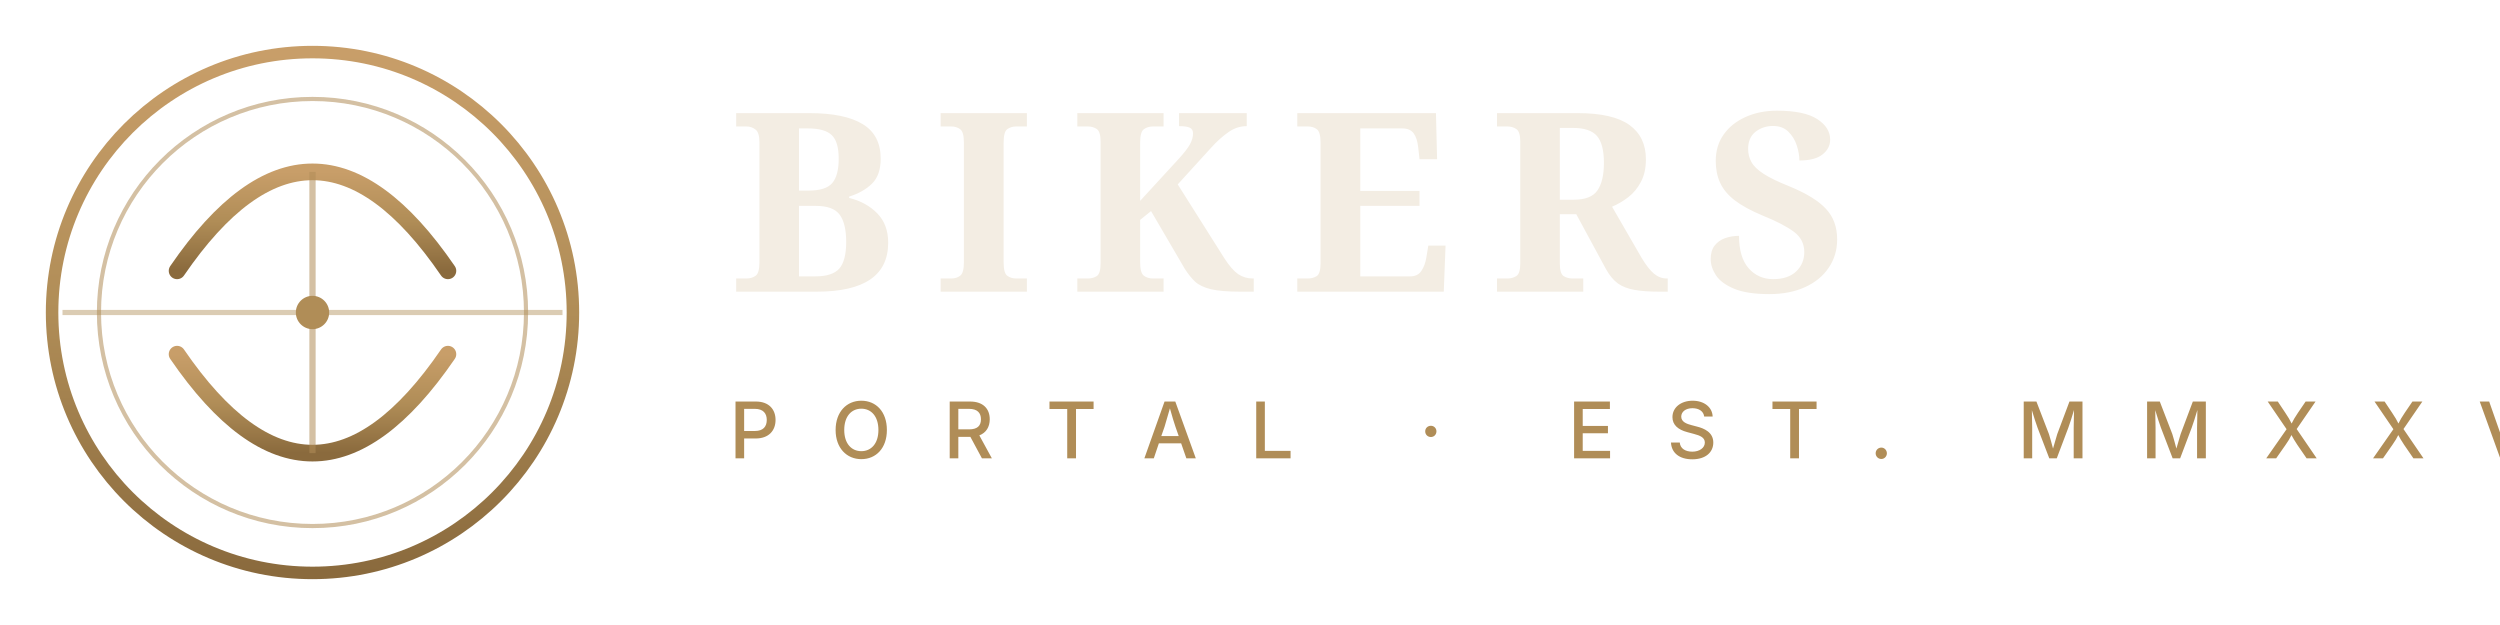
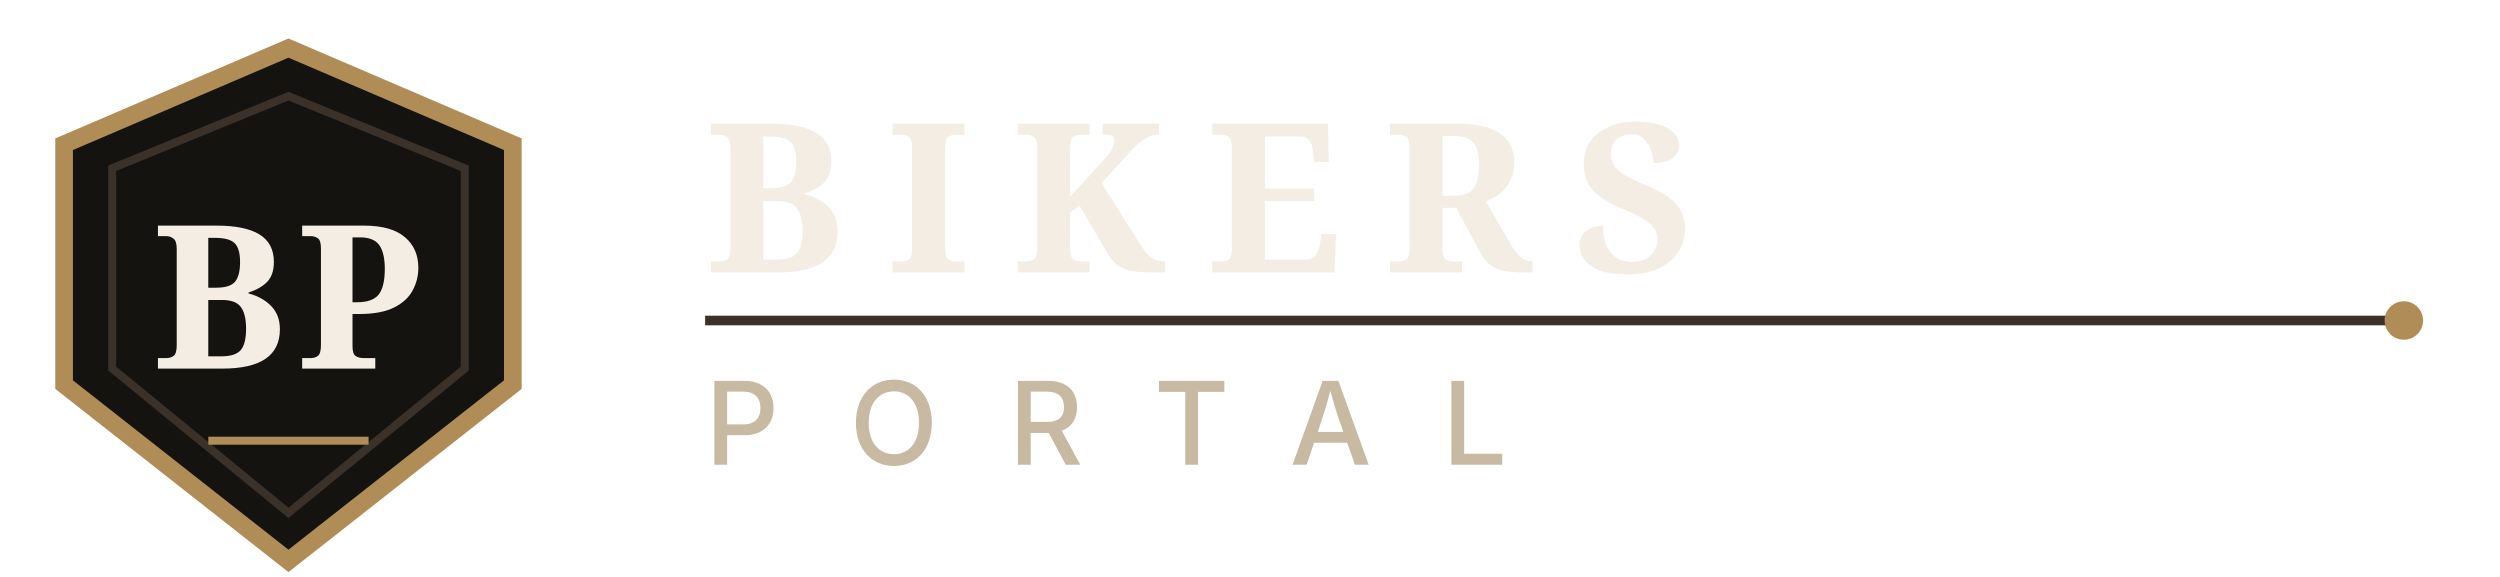
- <svg xmlns="http://www.w3.org/2000/svg" viewBox="0 0 240 60" aria-label="Bikers Portal — Road Society">
-   <defs>
-     <linearGradient id="brass" x1="0%" y1="0%" x2="0%" y2="100%">
-       <stop offset="0%" stop-color="#c89e69" />
-       <stop offset="50%" stop-color="#b08d57" />
-       <stop offset="100%" stop-color="#8a6a3d" />
-     </linearGradient>
-   </defs>
-   <circle cx="30" cy="30" r="25" fill="none" stroke="url(#brass)" stroke-width="1.2" />
-   <circle cx="30" cy="30" r="20.5" fill="none" stroke="#b08d57" stroke-width="0.4" opacity="0.55" />
-   <line x1="6" y1="30" x2="54" y2="30" stroke="#b08d57" stroke-width="0.5" opacity="0.45" />
-   <path d="M17 26 Q23.5 16.5, 30 16.5 Q36.5 16.5, 43 26" stroke="url(#brass)" stroke-width="1.6" fill="none" stroke-linecap="round" />
-   <path d="M17 34 Q23.5 43.5, 30 43.5 Q36.5 43.5, 43 34" stroke="url(#brass)" stroke-width="1.6" fill="none" stroke-linecap="round" />
-   <line x1="30" y1="16.5" x2="30" y2="43.5" stroke="#b08d57" stroke-width="0.6" opacity="0.55" />
-   <circle cx="30" cy="30" r="1.6" fill="#b08d57" />
-   <text x="70" y="28" font-family="'Cormorant Garamond', 'Playfair Display', Georgia, serif" font-size="24" font-weight="600" fill="#f3ede3" letter-spacing="3.5">BIKERS</text>
-   <text x="70" y="44" font-family="'Satoshi', 'Inter', sans-serif" font-size="7.5" font-weight="500" fill="#b08d57" letter-spacing="5">PORTAL  ·  EST. MMXXVI</text>
+ <svg xmlns="http://www.w3.org/2000/svg" viewBox="0 0 156 36" fill="none" aria-label="Bikers Portal" role="img">
+   <g transform="translate(2,2)">
+     <path d="M16 1 L30 7 L30 22 L16 33 L2 22 L2 7 Z" stroke="#b08d57" stroke-width="1.1" fill="#15130f" />
+     <path d="M16 4 L27 8.5 L27 21 L16 30 L5 21 L5 8.5 Z" stroke="#3a3129" stroke-width="0.5" fill="none" />
+     <text x="16" y="21" text-anchor="middle" font-family="Fraunces, Georgia, serif" font-size="12.5" font-weight="600" fill="#f3ede3" letter-spacing="0.6">BP</text>
+     <line x1="11" y1="25.5" x2="21" y2="25.5" stroke="#b08d57" stroke-width="0.5" />
+   </g>
+   <text x="44" y="17" font-family="Fraunces, Georgia, serif" font-size="13" font-weight="600" fill="#f3ede3" letter-spacing="2.6">BIKERS</text>
+   <text x="44" y="29" font-family="Satoshi, Inter, sans-serif" font-size="7.2" font-weight="500" fill="#c7b9a2" letter-spacing="4.4">PORTAL</text>
+   <line x1="44" y1="20" x2="150" y2="20" stroke="#3a3129" stroke-width="0.6" />
+   <circle cx="150" cy="20" r="1.2" fill="#b08d57" />
</svg>
